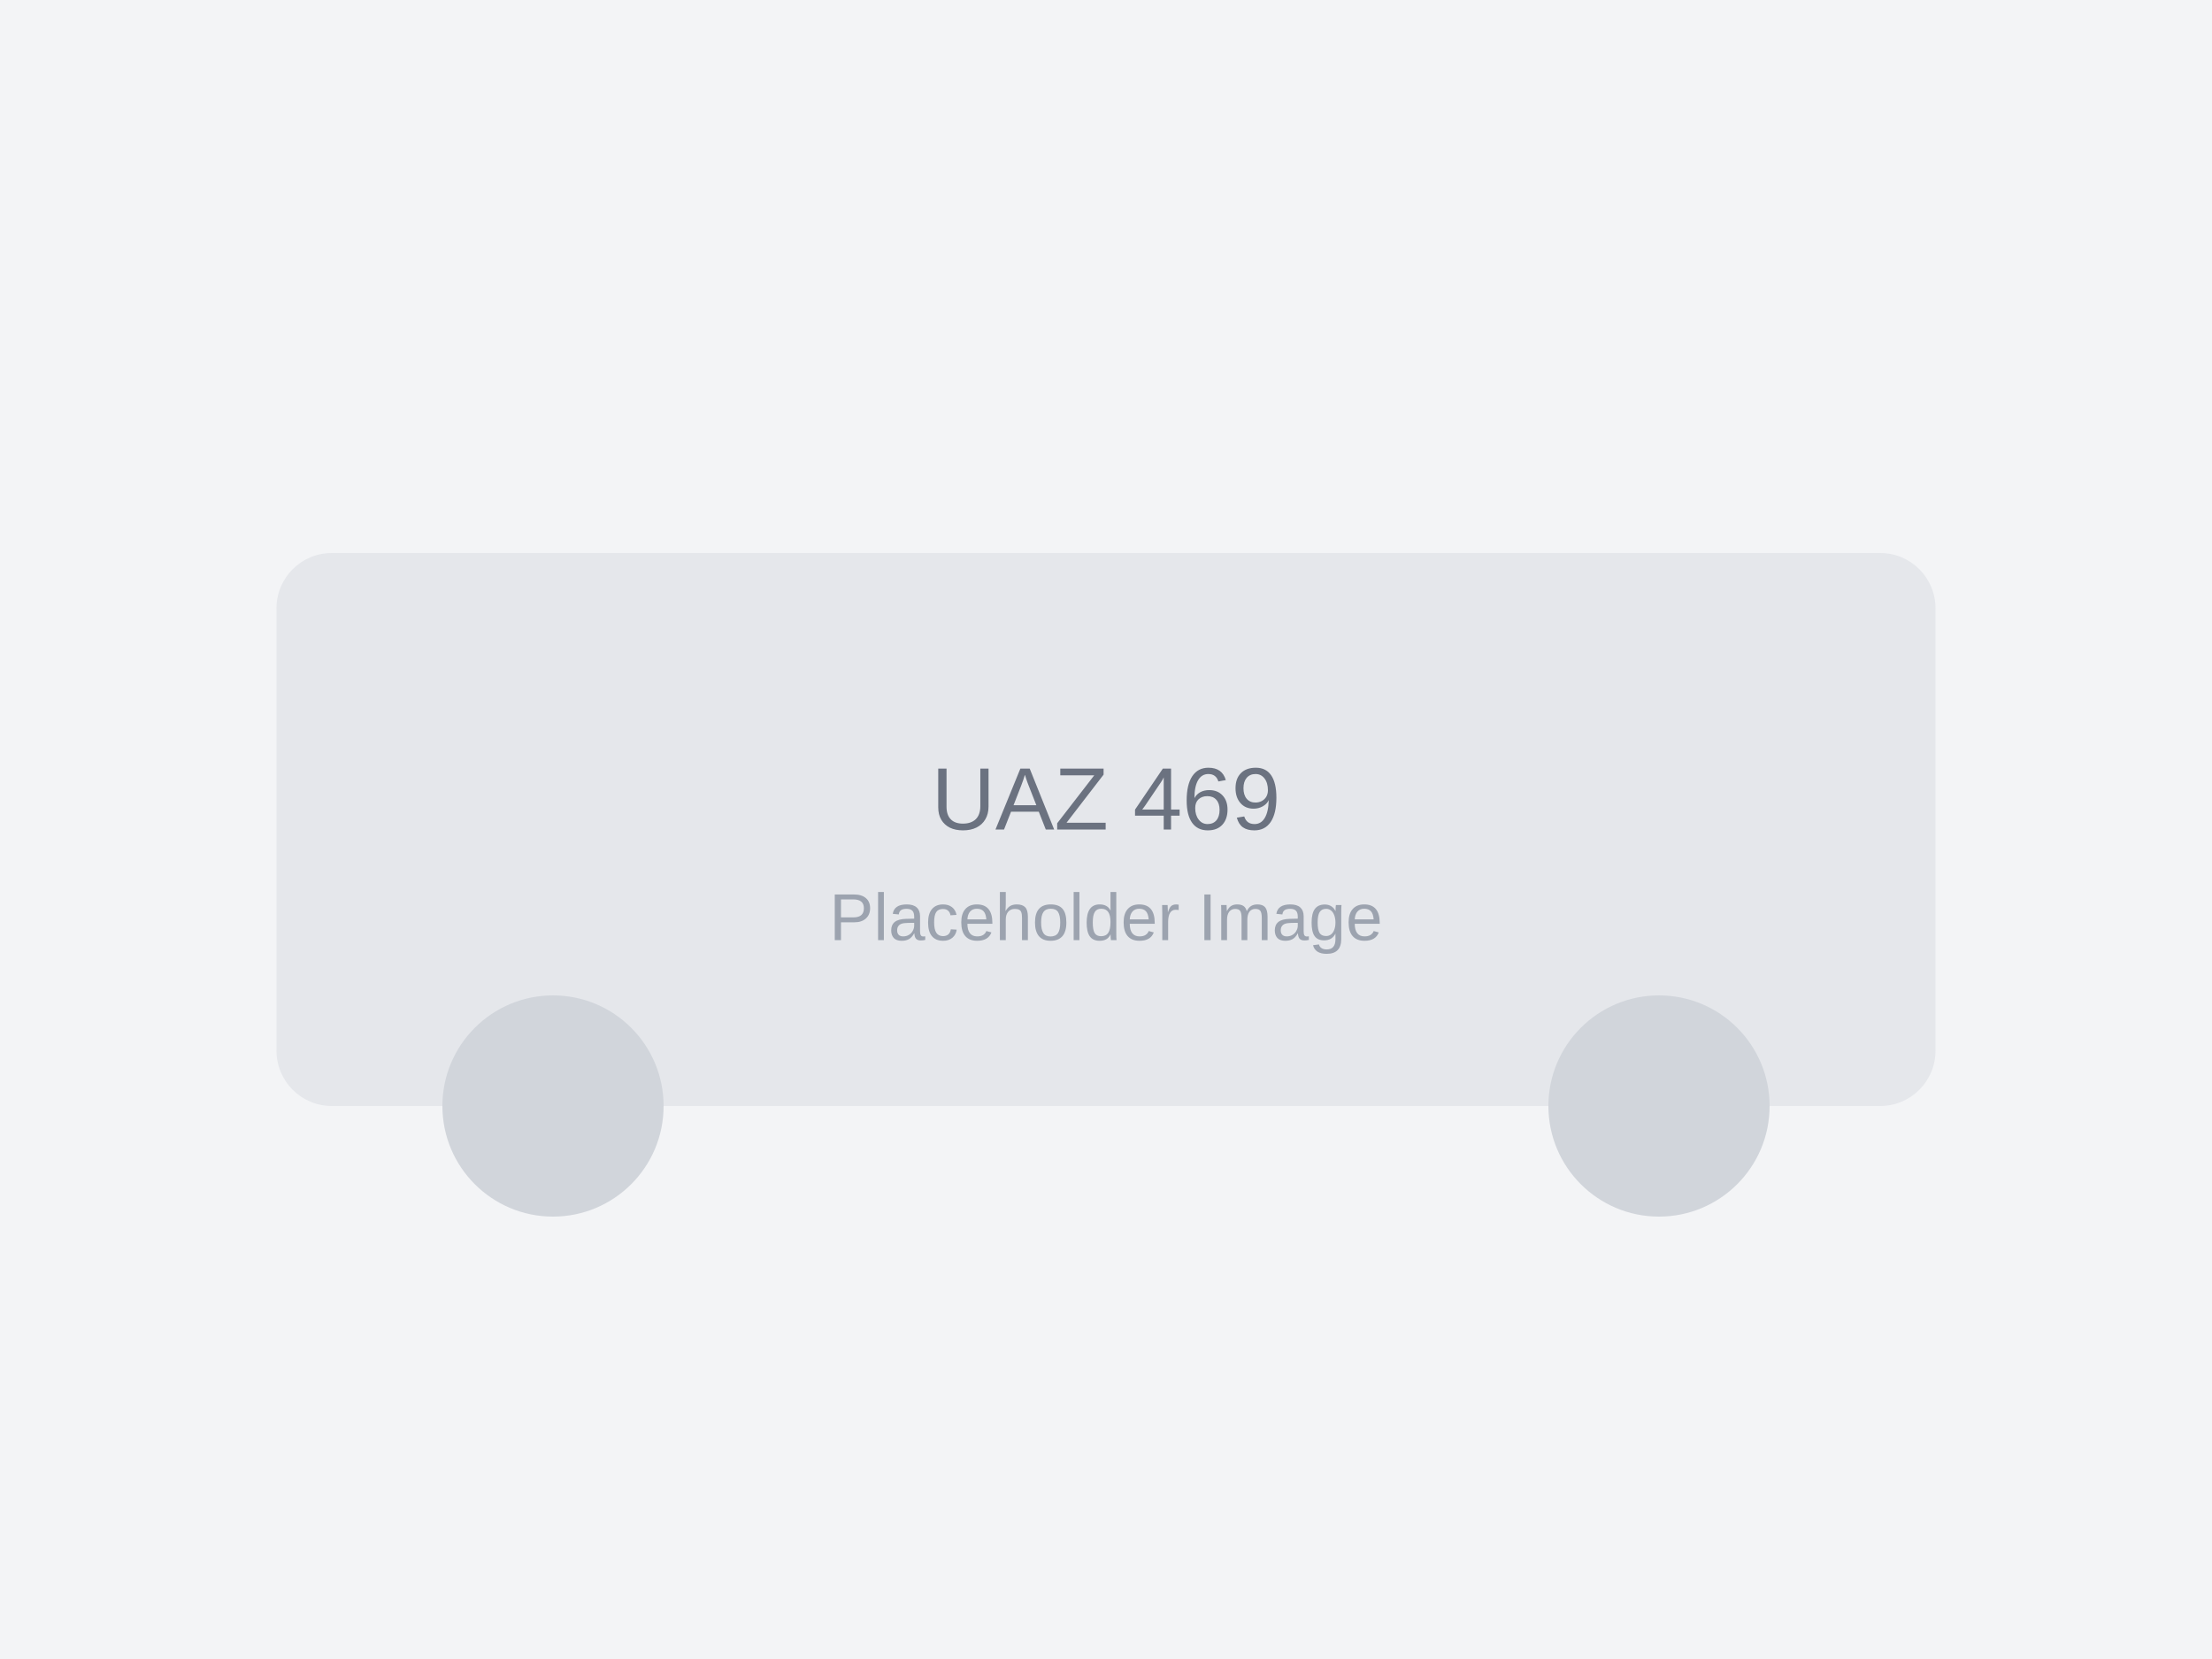
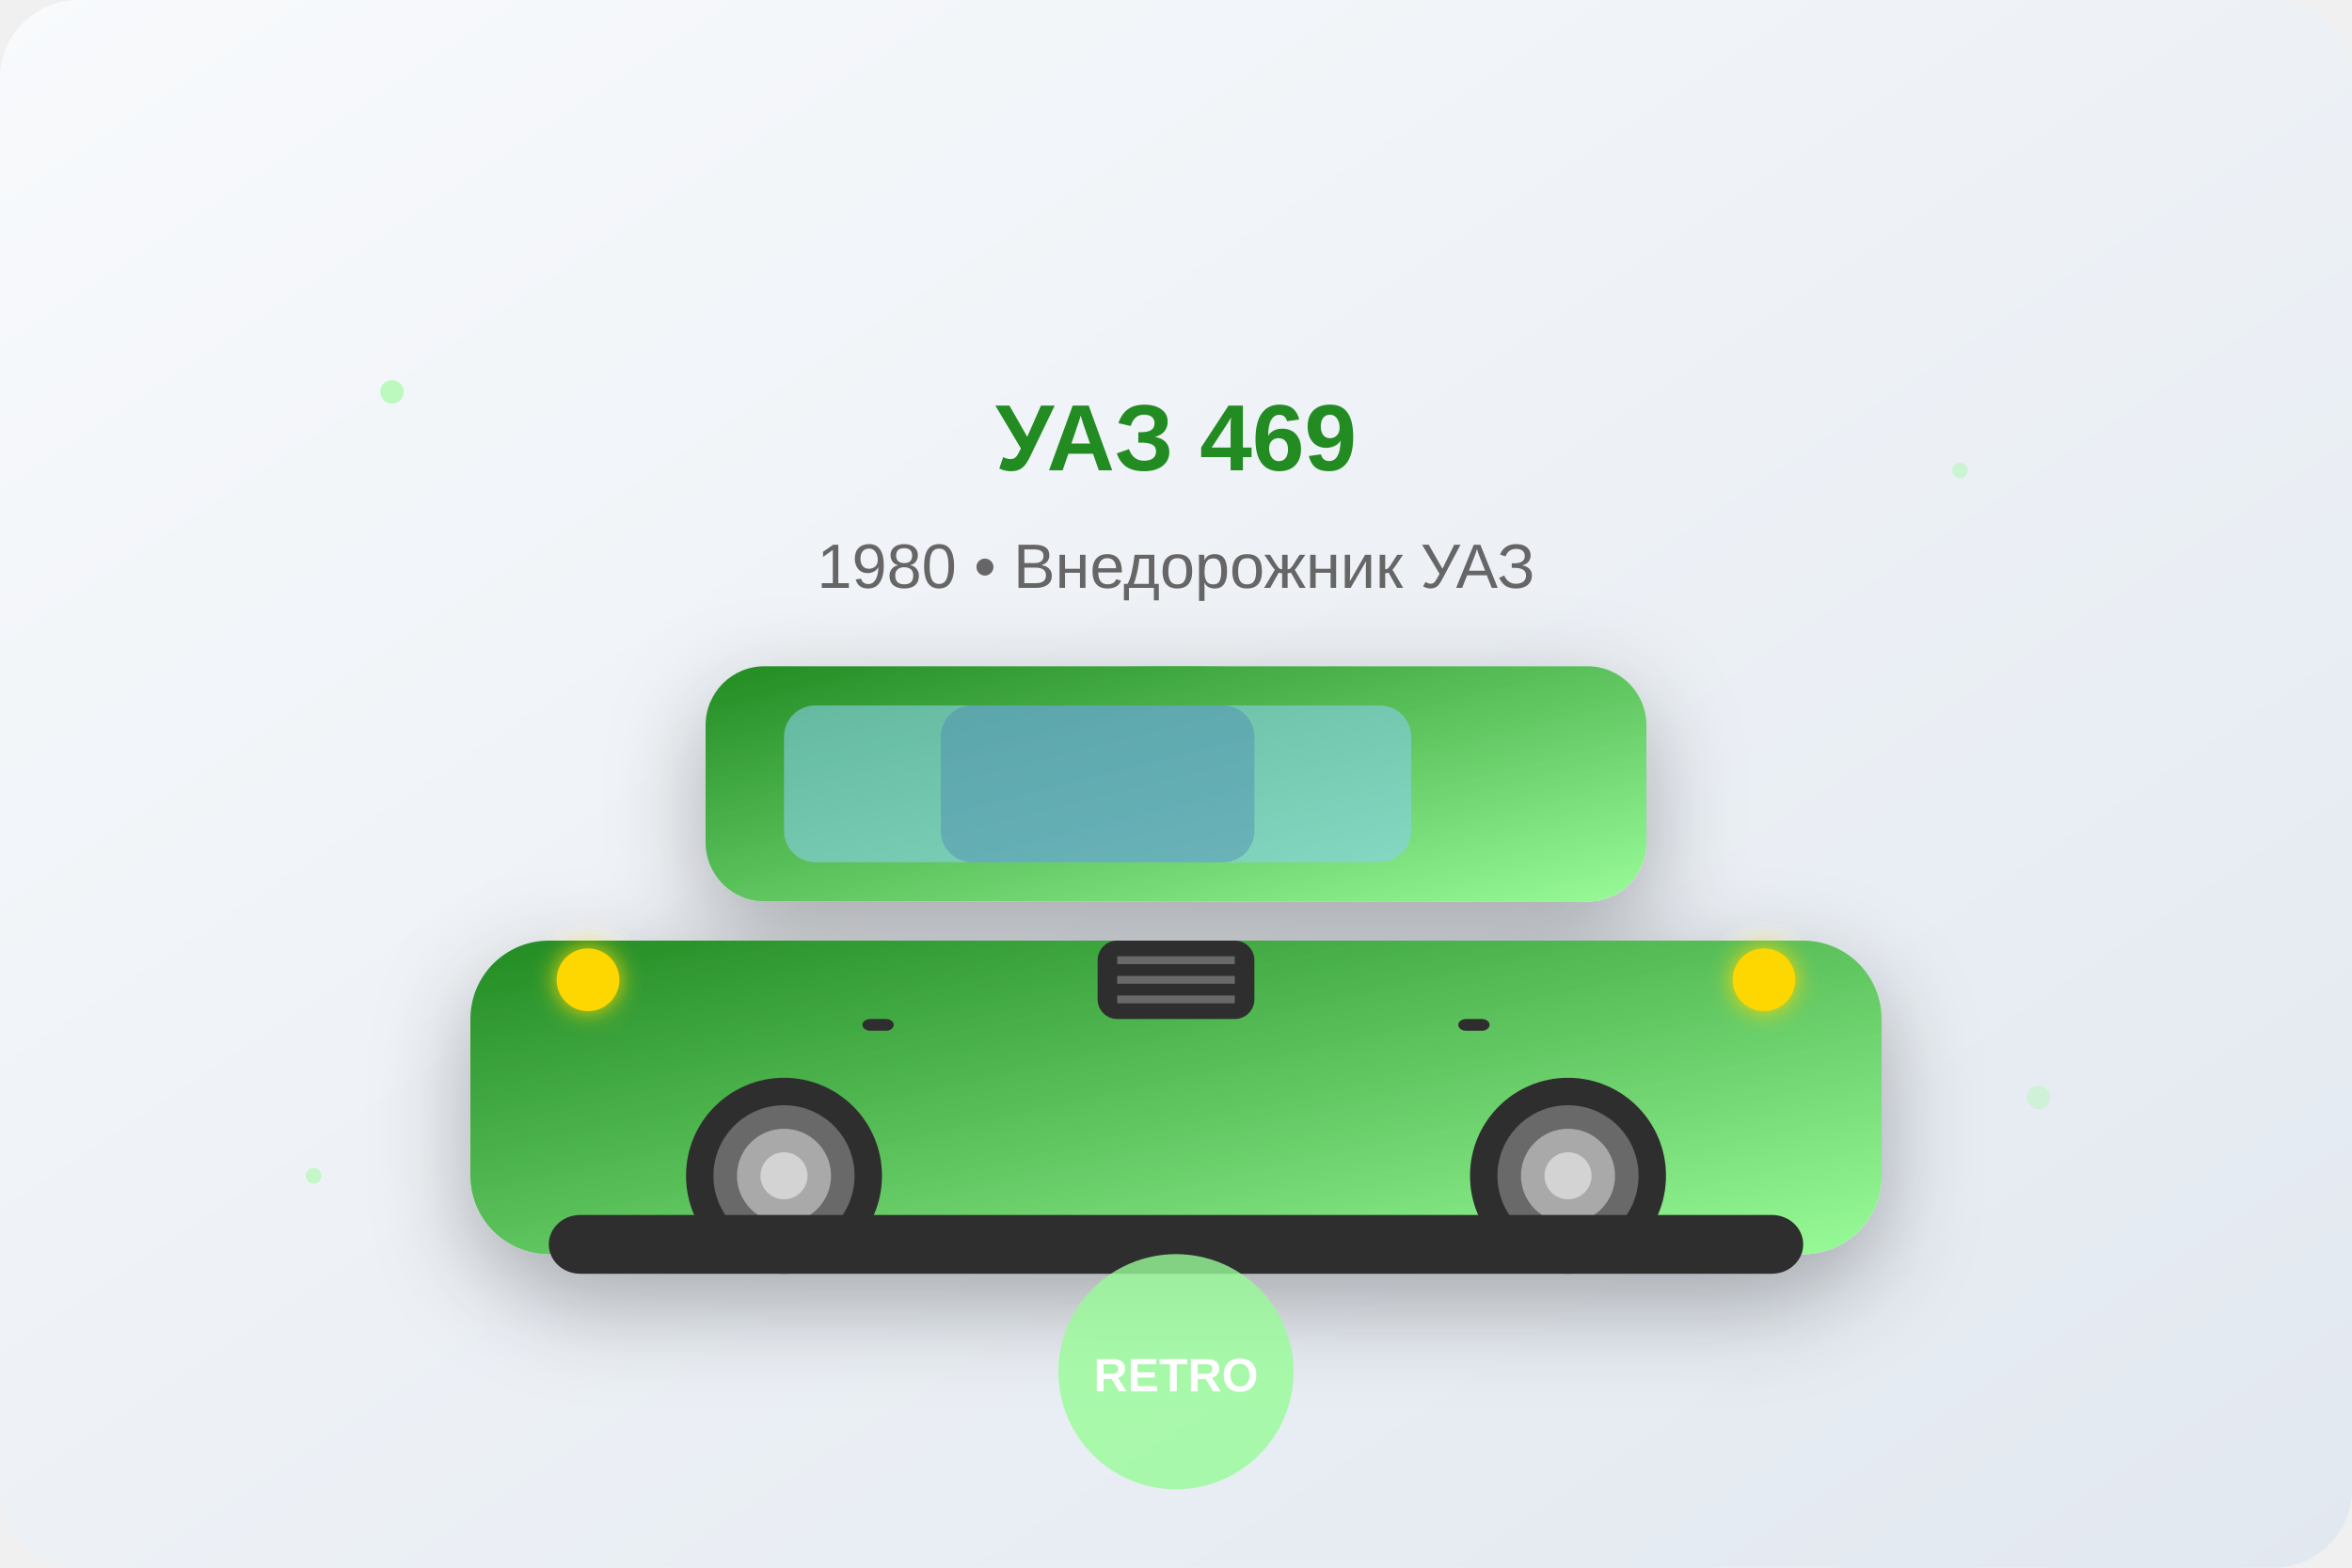
- <svg xmlns="http://www.w3.org/2000/svg" width="400" height="300">
-   <rect width="400" height="300" fill="#f3f4f6" />
-   <rect x="50" y="100" width="300" height="100" fill="#e5e7eb" rx="10" />
-   <circle cx="100" cy="200" r="20" fill="#d1d5db" />
-   <circle cx="300" cy="200" r="20" fill="#d1d5db" />
-   <text x="200" y="150" text-anchor="middle" font-family="Arial, sans-serif" font-size="16" fill="#6b7280">
-     UAZ 469
+ <svg xmlns="http://www.w3.org/2000/svg" width="600" height="400">
+   <defs>
+     <linearGradient id="bg-uaz-469" x1="0%" y1="0%" x2="100%" y2="100%">
+       <stop offset="0%" style="stop-color:#f8fafc;stop-opacity:1" />
+       <stop offset="100%" style="stop-color:#e2e8f0;stop-opacity:1" />
+     </linearGradient>
+     <linearGradient id="car-uaz-469" x1="0%" y1="0%" x2="100%" y2="100%">
+       <stop offset="0%" style="stop-color:#228B22;stop-opacity:1" />
+       <stop offset="100%" style="stop-color:#98FB98;stop-opacity:1" />
+     </linearGradient>
+     <filter id="shadow-uaz-469" x="-50%" y="-50%" width="200%" height="200%">
+       <feDropShadow dx="0" dy="8" stdDeviation="12" flood-color="#000000" flood-opacity="0.3" />
+     </filter>
+     <filter id="glow-uaz-469" x="-50%" y="-50%" width="200%" height="200%">
+       <feGaussianBlur stdDeviation="3" result="coloredBlur" />
+       <feMerge>
+         <feMergeNode in="coloredBlur" />
+         <feMergeNode in="SourceGraphic" />
+       </feMerge>
+     </filter>
+   </defs>
+   <rect width="600" height="400" fill="url(#bg-uaz-469)" rx="20" />
+   <g filter="url(#shadow-uaz-469)">
+     <ellipse cx="300" cy="280" rx="180" ry="40" fill="url(#car-uaz-469)" opacity="0.9" />
+     <rect x="120" y="240" width="360" height="80" fill="url(#car-uaz-469)" rx="20" />
+     <ellipse cx="300" cy="200" rx="120" ry="30" fill="url(#car-uaz-469)" opacity="0.8" />
+     <rect x="180" y="170" width="240" height="60" fill="url(#car-uaz-469)" rx="15" />
+     <rect x="200" y="180" width="160" height="40" fill="#87CEEB" opacity="0.6" rx="8" />
+     <rect x="240" y="180" width="80" height="40" fill="#4682B4" opacity="0.4" rx="8" />
+     <circle cx="200" cy="300" r="25" fill="#2F2F2F" />
+     <circle cx="200" cy="300" r="18" fill="#696969" />
+     <circle cx="200" cy="300" r="12" fill="#A9A9A9" />
+     <circle cx="200" cy="300" r="6" fill="#D3D3D3" />
+     <circle cx="400" cy="300" r="25" fill="#2F2F2F" />
+     <circle cx="400" cy="300" r="18" fill="#696969" />
+     <circle cx="400" cy="300" r="12" fill="#A9A9A9" />
+     <circle cx="400" cy="300" r="6" fill="#D3D3D3" />
+     <circle cx="150" cy="250" r="8" fill="#FFD700" filter="url(#glow-uaz-469)" />
+     <circle cx="450" cy="250" r="8" fill="#FFD700" filter="url(#glow-uaz-469)" />
+     <rect x="280" y="240" width="40" height="20" fill="#2F2F2F" rx="5" />
+     <line x1="285" y1="245" x2="315" y2="245" stroke="#696969" stroke-width="2" />
+     <line x1="285" y1="250" x2="315" y2="250" stroke="#696969" stroke-width="2" />
+     <line x1="285" y1="255" x2="315" y2="255" stroke="#696969" stroke-width="2" />
+     <rect x="140" y="310" width="320" height="15" fill="#2F2F2F" rx="8" />
+     <rect x="220" y="260" width="8" height="3" fill="#2F2F2F" rx="2" />
+     <rect x="372" y="260" width="8" height="3" fill="#2F2F2F" rx="2" />
+   </g>
+   <circle cx="100" cy="100" r="3" fill="#98FB98" opacity="0.6" />
+   <circle cx="500" cy="120" r="2" fill="#98FB98" opacity="0.4" />
+   <circle cx="80" cy="300" r="2" fill="#98FB98" opacity="0.5" />
+   <circle cx="520" cy="280" r="3" fill="#98FB98" opacity="0.3" />
+   <text x="300" y="120" text-anchor="middle" font-family="Arial, sans-serif" font-size="24" font-weight="bold" fill="#228B22">
+     УАЗ 469
  </text>
-   <text x="200" y="170" text-anchor="middle" font-family="Arial, sans-serif" font-size="12" fill="#9ca3af">
-     Placeholder Image
+   <text x="300" y="150" text-anchor="middle" font-family="Arial, sans-serif" font-size="16" fill="#666">
+     1980 • Внедорожник УАЗ
+   </text>
+   <circle cx="300" cy="350" r="30" fill="#98FB98" opacity="0.8" />
+   <text x="300" y="355" text-anchor="middle" font-family="Arial, sans-serif" font-size="12" font-weight="bold" fill="white">
+     RETRO
  </text>
</svg>
